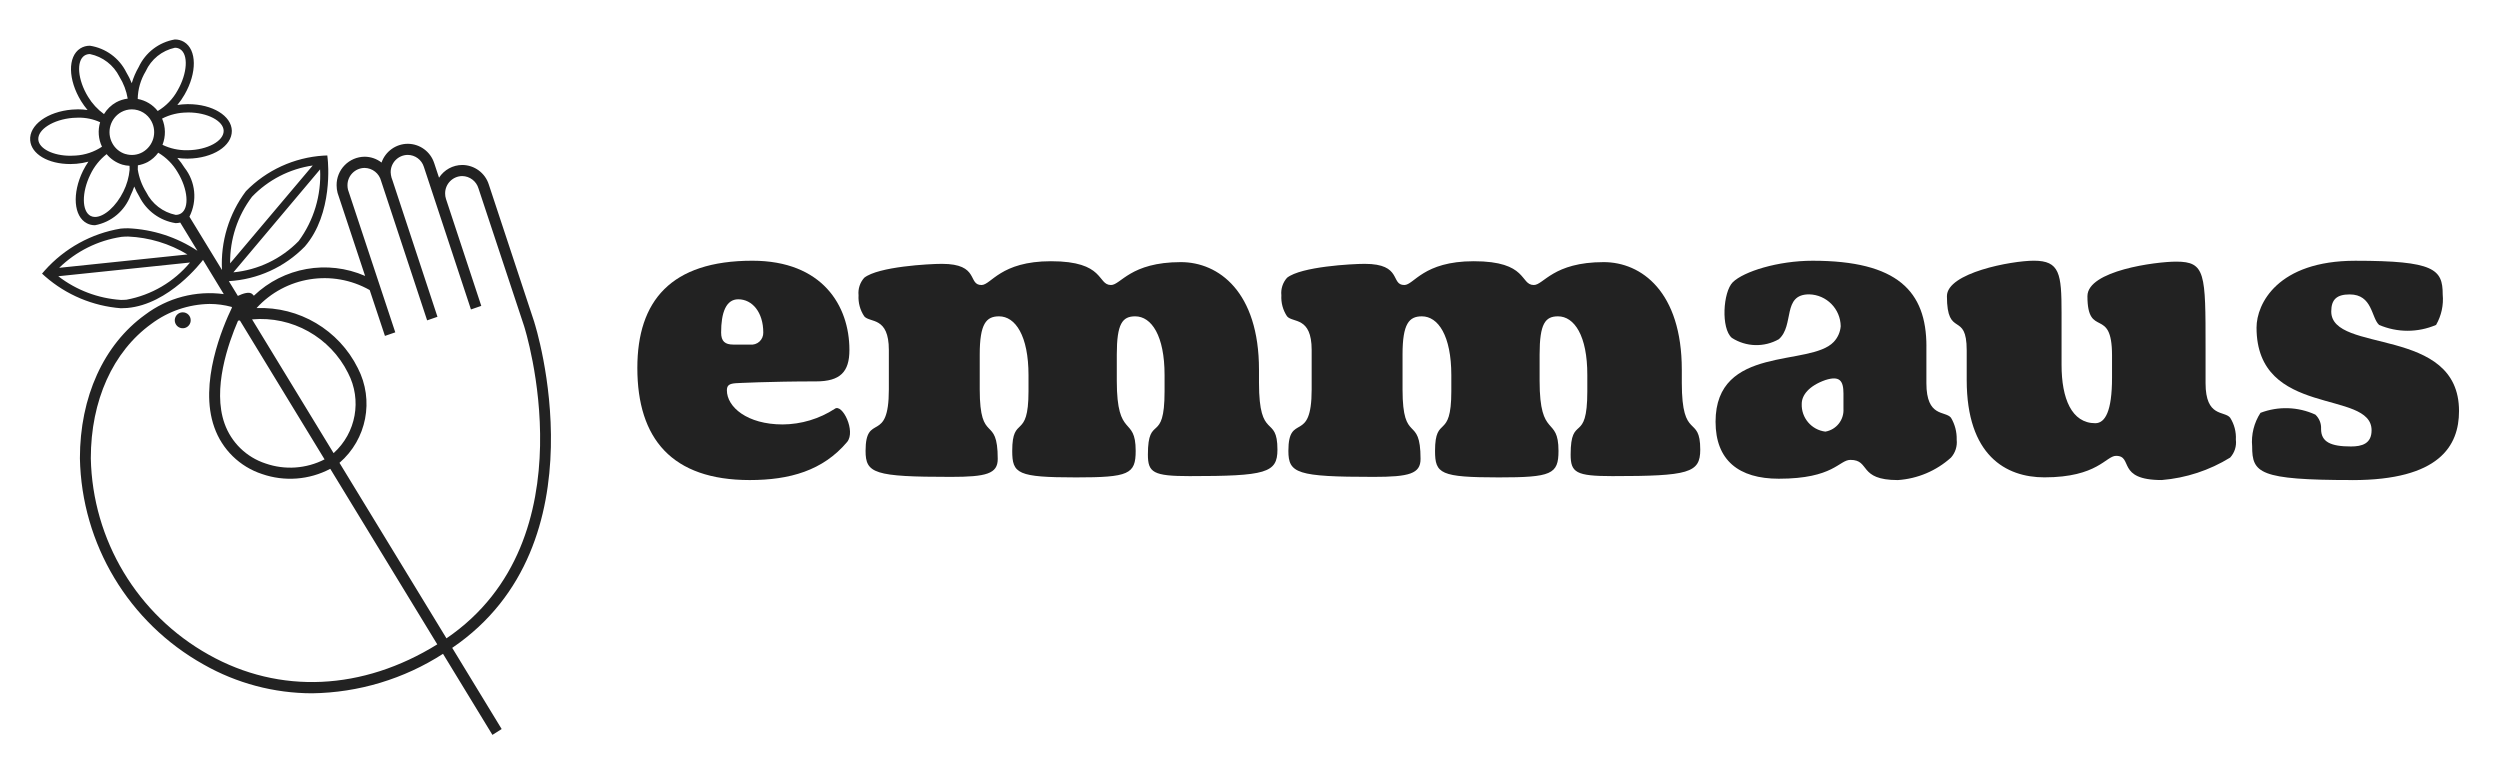
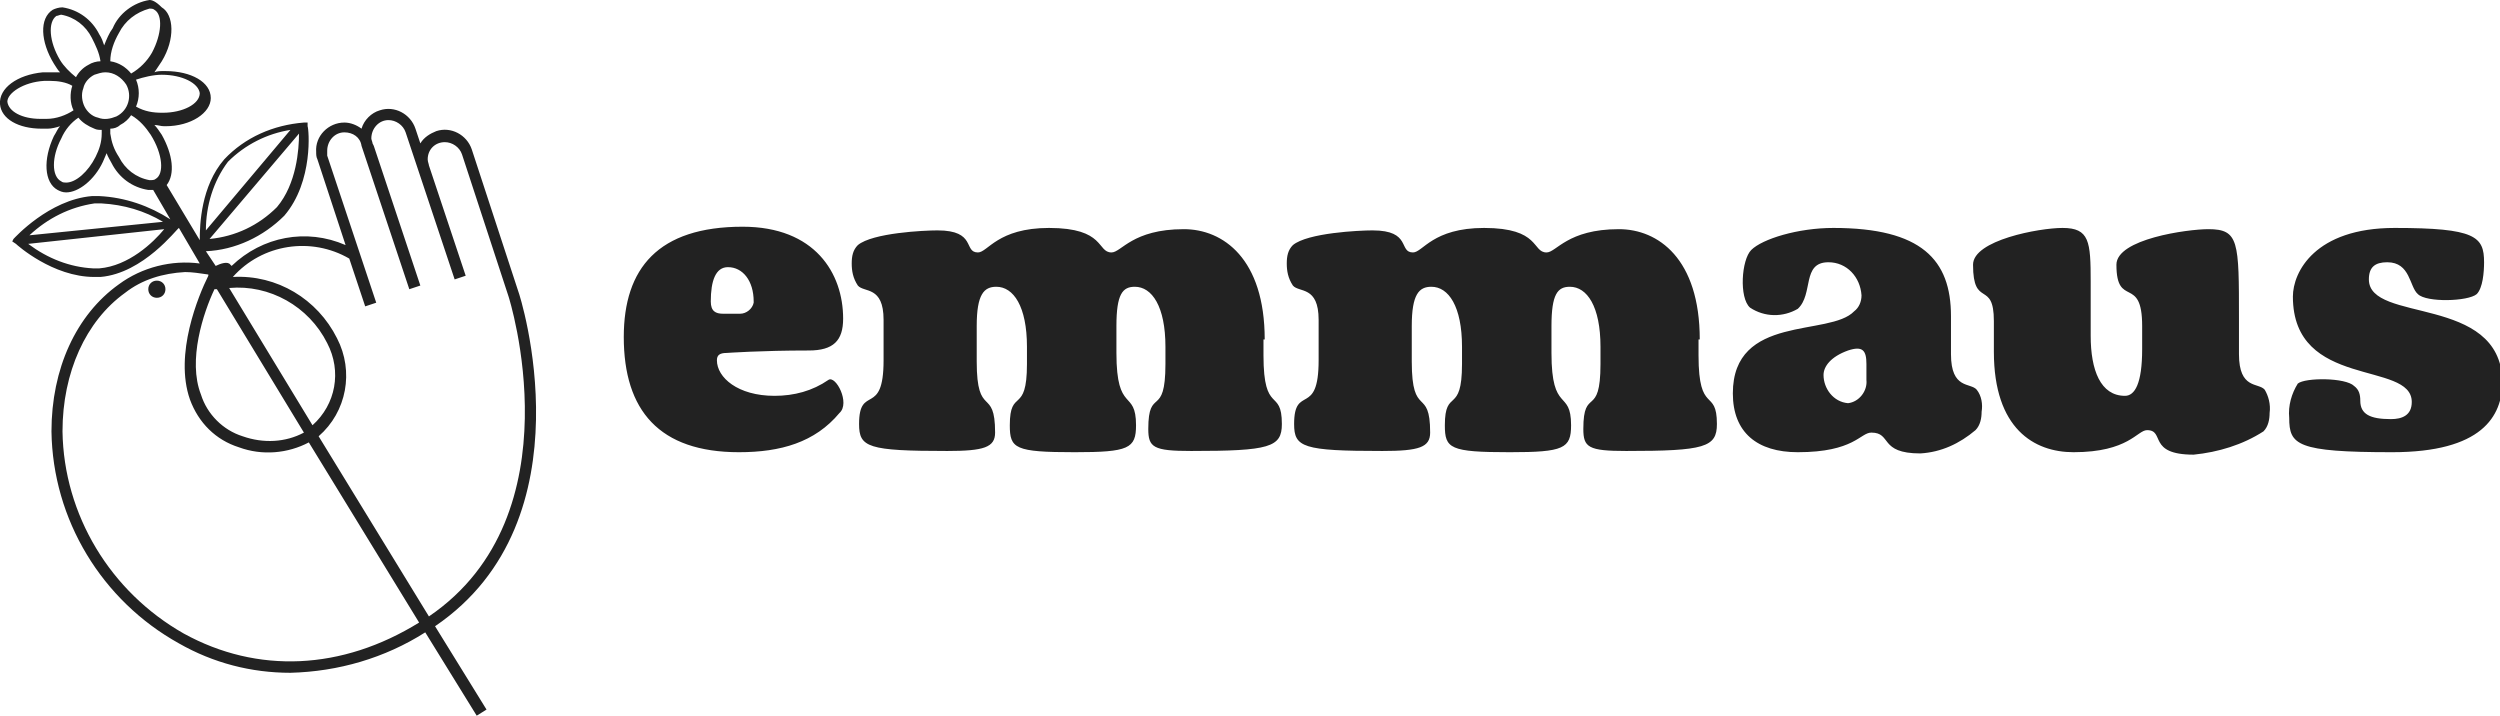
- <svg xmlns="http://www.w3.org/2000/svg" width="153.555" height="47.602" viewBox="0 0 153.555 47.602">
-   <defs>
-     <clipPath id="clip-path">
-       <path id="Path_43" data-name="Path 43" d="M0,24H153.555V-23.6H0Z" transform="translate(-1.852 21.173)" fill="#222" />
-     </clipPath>
-   </defs>
-   <g id="Group_16" data-name="Group 16" transform="translate(1.852 2.425)" clip-path="url(#clip-path)">
-     <g id="Group_9" data-name="Group 9" transform="translate(0.001 -0.001)">
-       <path id="Path_36" data-name="Path 36" d="M4.2,7.5a.489.489,0,1,0,.478.489A.484.484,0,0,0,4.2,7.5m21.59.623-2.8-8.469a1.719,1.719,0,0,0-1.631-1.205,1.707,1.707,0,0,0-1.428.782l-.29-.876-.009-.025a1.712,1.712,0,0,0-1.622-1.182A1.715,1.715,0,0,0,16.4-1.7a1.7,1.7,0,0,0-1.039-.358A1.736,1.736,0,0,0,13.64-.3a1.821,1.821,0,0,0,.06.465l1.691,5.1A6.26,6.26,0,0,0,8.558,6.48c-.043-.049-.083-.089-.083-.089-.177-.188-.583-.051-.9.1l-.554-.907a7.086,7.086,0,0,0,4.664-2.123C13.443,1.435,13.11-1.759,13.094-1.9l-.025-.235-.232.009A7.315,7.315,0,0,0,8.069.06,7.405,7.405,0,0,0,6.6,4.9L4.6,1.625A2.811,2.811,0,0,0,4.3-1.383a4.691,4.691,0,0,0-.443-.6,4.177,4.177,0,0,0,.592.043l.065,0c1.522-.022,2.7-.773,2.691-1.709C7.188-4.57,6.015-5.287,4.527-5.287l-.063,0a4.668,4.668,0,0,0-.606.051A4.24,4.24,0,0,0,4.3-5.872c.773-1.339.758-2.762-.033-3.238a1.083,1.083,0,0,0-.563-.15A3.007,3.007,0,0,0,1.484-7.566a4.547,4.547,0,0,0-.427.994,4.55,4.55,0,0,0-.335-.672,3,3,0,0,0-2.23-1.631,1.085,1.085,0,0,0-.6.168c-.776.5-.753,1.919.056,3.236a4.771,4.771,0,0,0,.395.545,4.222,4.222,0,0,0-.577-.043c-.123,0-.246.005-.371.016-1.519.125-2.65.954-2.576,1.888.065.843,1.1,1.457,2.465,1.457.123,0,.248-.005.371-.016a4.264,4.264,0,0,0,.74-.13,4.718,4.718,0,0,0-.331.561c-.682,1.39-.576,2.807.243,3.227A1.053,1.053,0,0,0-1.2,2.15,2.9,2.9,0,0,0,.99.308a4.816,4.816,0,0,0,.221-.534,4.4,4.4,0,0,0,.313.617,3,3,0,0,0,2.23,1.631,1.191,1.191,0,0,0,.281-.036L5.092,3.72A8.374,8.374,0,0,0,.836,2.337c-.156,0-.311.005-.46.02A8.018,8.018,0,0,0-4.286,4.93l-.167.192.188.17A8.022,8.022,0,0,0,.389,7.249c.13,0,.261-.005.387-.016C3.356,7.01,5.338,4.406,5.434,4.281l1.276,2.1A6.582,6.582,0,0,0,1.873,7.651c-2.541,1.834-4,5.046-4,8.813a14.839,14.839,0,0,0,7.6,12.668A13.524,13.524,0,0,0,12.136,30.9a15.251,15.251,0,0,0,8.04-2.425l3.035,4.979.567-.36-3.037-4.985c9.385-6.375,5.092-19.847,5.046-19.984m-14.48-5A6.473,6.473,0,0,1,7.3,5.044L12.625-1.28a6.821,6.821,0,0,1-1.318,4.406M8.444.4a6.481,6.481,0,0,1,3.729-1.919L7.1,4.492A6.645,6.645,0,0,1,8.444.4M4.469-4.777h.058c1.171,0,2.167.518,2.176,1.129.007.63-1,1.175-2.2,1.191l-.058,0a3.346,3.346,0,0,1-1.5-.331A2.108,2.108,0,0,0,2.921-4.4a3.394,3.394,0,0,1,1.548-.373M1.915-7.307A2.563,2.563,0,0,1,3.707-8.751a.592.592,0,0,1,.311.081c.53.32.463,1.482-.145,2.539a3.317,3.317,0,0,1-1.22,1.265,2.022,2.022,0,0,0-1.229-.74,3.4,3.4,0,0,1,.491-1.7m-3.756-.967a.6.6,0,0,1,.333-.09A2.611,2.611,0,0,1,.3-6.972,3.685,3.685,0,0,1,.809-5.627,2,2,0,0,0,.1-5.4a2.035,2.035,0,0,0-.748.724A3.643,3.643,0,0,1-1.627-5.74c-.637-1.041-.735-2.2-.214-2.534M-2.382-2.13c-.11.009-.223.013-.331.013-1.061,0-1.924-.434-1.969-.988-.049-.626.921-1.24,2.12-1.339.11-.009.221-.013.331-.013a3.1,3.1,0,0,1,1.347.281.088.088,0,0,1-.005.013A2.1,2.1,0,0,0-.771-2.673a3.272,3.272,0,0,1-1.611.543M.545.078C.1.985-.635,1.642-1.2,1.642a.588.588,0,0,1-.266-.062c-.55-.282-.559-1.448-.02-2.543a3.5,3.5,0,0,1,1-1.254,2.037,2.037,0,0,0,.967.646A1.947,1.947,0,0,0,.921-1.5c0,.081,0,.157.005.243A3.741,3.741,0,0,1,.545.078m.125-2.3A1.364,1.364,0,0,1-.143-2.9,1.418,1.418,0,0,1-.25-3.969,1.4,1.4,0,0,1,.414-4.8a1.348,1.348,0,0,1,.646-.167,1.366,1.366,0,0,1,1.209.735,1.418,1.418,0,0,1-.556,1.9A1.341,1.341,0,0,1,.67-2.226M4.085,1.423a.6.6,0,0,1-.331.091A2.611,2.611,0,0,1,1.946.121a3.7,3.7,0,0,1-.519-1.394c.005-.087.007-.172.007-.257a2.046,2.046,0,0,0,.6-.2,2.01,2.01,0,0,0,.65-.574A3.378,3.378,0,0,1,3.872-1.111c.637,1.039.735,2.2.214,2.534M.416,2.865c.138-.013.279-.02.42-.02a7.666,7.666,0,0,1,3.642,1.1L-3.4,4.766a6.97,6.97,0,0,1,3.817-1.9M.735,6.724c-.114.011-.228.014-.346.014A7.066,7.066,0,0,1-3.455,5.283L4.637,4.44a6.654,6.654,0,0,1-3.9,2.284m13.609,4.509a4.078,4.078,0,0,1-.891,4.916L8.447,7.933a5.992,5.992,0,0,1,5.9,3.3M7.586,8.013,7.7,8l5.2,8.531a4.61,4.61,0,0,1-3.624.253A3.981,3.981,0,0,1,6.757,14.33c-.755-2.12.223-4.916.829-6.317M5.792,28.533A14.142,14.142,0,0,1-1.457,16.464c0-3.542,1.354-6.55,3.718-8.255A6.135,6.135,0,0,1,5.837,6.985a5.181,5.181,0,0,1,1.354.181l.024.038c-.568,1.173-2.049,4.661-1.086,7.359a4.636,4.636,0,0,0,2.932,2.869,5.275,5.275,0,0,0,4.19-.32l6.572,10.782c-4.587,2.842-9.68,3.082-14.031.639m8.024-11.789a4.782,4.782,0,0,0,1.128-5.817A6.653,6.653,0,0,0,8.721,7.24a5.651,5.651,0,0,1,6.952-1.108l.936,2.816.635-.219-2.9-8.748-.005-.014A1.151,1.151,0,0,1,14.308-.3a1.061,1.061,0,0,1,1.05-1.07,1.064,1.064,0,0,1,1.017.807L19.2,7.993l.635-.219L17.074-.6l-.062-.176v0h0a1.448,1.448,0,0,1-.051-.328A1.058,1.058,0,0,1,18.006-2.17,1.044,1.044,0,0,1,19-1.434l2.892,8.757.634-.219L20.359.538A1.037,1.037,0,0,1,20.306.2a1.062,1.062,0,0,1,1.048-1.07,1.058,1.058,0,0,1,1,.757l2.8,8.451c.043.132,4.167,13.1-4.766,19.186Z" transform="translate(5.182 9.26)" fill="#222" />
-     </g>
-     <g id="Group_10" data-name="Group 10" transform="translate(37.29 13.589)">
-       <path id="Path_37" data-name="Path 37" d="M5.431,4.069c.458-.331,1.3,1.377.755,2.04C4.7,7.871,2.653,8.449.2,8.449c-4.773,0-6.9-2.534-6.9-6.887,0-4.105,2.049-6.585,7.066-6.585,4.288,0,5.96,2.755,5.96,5.484,0,1.348-.567,1.928-2.051,1.928-2.858,0-4.907.11-4.907.11-.433.027-.568.136-.568.44,0,1.019,1.242,2.094,3.426,2.094a5.945,5.945,0,0,0,3.209-.965M.226.128a.724.724,0,0,0,.809-.742c0-1.24-.673-2.04-1.537-2.04-.755,0-1.052.827-1.052,2.04,0,.55.243.742.755.742Z" transform="translate(6.705 5.023)" fill="#222" />
-     </g>
-     <g id="Group_11" data-name="Group 11" transform="translate(50.882 13.617)">
-       <path id="Path_38" data-name="Path 38" d="M7.1,3.292c0,3.609,1.16,2.094,1.16,4.3,0,1.434-.433,1.625-3.669,1.625C1,9.214.677,8.993.677,7.589c0-2.259,1-.606,1-3.663V2.933C1.676.51.867-.676-.132-.676c-.782,0-1.187.442-1.187,2.342V3.815c0,3.444,1.106,1.488,1.106,4.27,0,.909-.7,1.1-2.885,1.1-4.72,0-5.233-.219-5.233-1.6,0-2.4,1.43-.357,1.43-3.774V1.391c0-2.067-1.16-1.654-1.511-2.067A2.1,2.1,0,0,1-8.762-1.97a1.394,1.394,0,0,1,.349-1.075C-7.547-3.733-4.42-3.9-3.638-3.9c2.319,0,1.566,1.3,2.427,1.3.594,0,1.16-1.461,4.263-1.461C6.4-4.064,5.883-2.6,6.746-2.6c.594,0,1.187-1.406,4.288-1.406,2.32,0,4.8,1.819,4.8,6.614v.8c0,3.609,1.133,1.9,1.133,4.105,0,1.432-.7,1.625-5.394,1.625-2.239,0-2.563-.221-2.563-1.323,0-2.534,1.024-.577,1.024-3.884V2.933C10.037.51,9.228-.676,8.23-.676,7.448-.676,7.1-.234,7.1,1.666Z" transform="translate(8.762 4.064)" fill="#222" />
-     </g>
-     <g id="Group_12" data-name="Group 12" transform="translate(76.852 13.617)">
-       <path id="Path_39" data-name="Path 39" d="M7.1,3.292c0,3.609,1.16,2.094,1.16,4.3,0,1.434-.433,1.625-3.669,1.625C1,9.214.677,8.993.677,7.589c0-2.259,1-.606,1-3.663V2.933C1.676.51.867-.676-.132-.676c-.782,0-1.187.442-1.187,2.342V3.815c0,3.444,1.106,1.488,1.106,4.27,0,.909-.7,1.1-2.885,1.1-4.72,0-5.233-.219-5.233-1.6,0-2.4,1.43-.357,1.43-3.774V1.391c0-2.067-1.16-1.654-1.511-2.067A2.1,2.1,0,0,1-8.762-1.97a1.394,1.394,0,0,1,.349-1.075C-7.549-3.733-4.42-3.9-3.638-3.9c2.319,0,1.564,1.3,2.427,1.3.594,0,1.16-1.461,4.261-1.461C6.4-4.064,5.885-2.6,6.746-2.6c.594,0,1.187-1.406,4.288-1.406,2.32,0,4.8,1.819,4.8,6.614v.8c0,3.609,1.133,1.9,1.133,4.105,0,1.432-.7,1.625-5.4,1.625-2.237,0-2.561-.221-2.561-1.323,0-2.534,1.024-.577,1.024-3.884V2.933C10.037.51,9.228-.676,8.23-.676,7.448-.676,7.1-.234,7.1,1.666Z" transform="translate(8.762 4.064)" fill="#222" />
-     </g>
-     <g id="Group_13" data-name="Group 13" transform="translate(103.524 13.59)">
-       <path id="Path_40" data-name="Path 40" d="M5.794,2.355V4.614c0,2.121,1.158,1.68,1.51,2.121a2.5,2.5,0,0,1,.351,1.35,1.418,1.418,0,0,1-.351,1.1A5.415,5.415,0,0,1,4.04,10.565c-2.454,0-1.672-1.24-2.912-1.24-.7,0-1.024,1.157-4.4,1.157-2.456,0-3.884-1.129-3.884-3.5,0-4.739,5.8-3.361,7.256-4.9a1.589,1.589,0,0,0,.431-.965A1.985,1.985,0,0,0-1.408-.842c-1.672,0-.891,1.9-1.861,2.755A2.79,2.79,0,0,1-6.156,1.83C-6.829,1.252-6.7-.979-6.1-1.586c.675-.661,2.778-1.321,4.909-1.321,5.206,0,6.987,1.873,6.987,5.262M.7,5.247c0-.8-.244-1.1-1.108-.827-1.024.36-1.455.938-1.455,1.461A1.655,1.655,0,0,0-.411,7.589,1.341,1.341,0,0,0,.7,6.185Z" transform="translate(7.153 2.907)" fill="#222" />
-     </g>
-     <g id="Group_14" data-name="Group 14" transform="translate(117.736 13.588)">
-       <path id="Path_41" data-name="Path 41" d="M4.647,5.364c-.619,0-1.133,1.321-4.4,1.321-2.373,0-4.773-1.35-4.773-5.978V-1.111c0-2.453-1.215-.717-1.215-3.334,0-1.432,3.964-2.177,5.341-2.177,1.591,0,1.7.8,1.7,3.2v3.2c0,2.067.619,3.582,2.076,3.582C3.974,3.353,4.4,2.636,4.4.569V-.808c0-3.057-1.511-.992-1.511-3.636,0-1.571,4.208-2.121,5.45-2.121,1.806,0,1.806.717,1.806,5.318V.9c0,2.121,1.16,1.68,1.51,2.121a2.281,2.281,0,0,1,.351,1.35,1.373,1.373,0,0,1-.351,1.1A9.491,9.491,0,0,1,7.453,6.85c-2.806,0-1.727-1.486-2.806-1.486" transform="translate(5.737 6.622)" fill="#222" />
-     </g>
-     <g id="Group_15" data-name="Group 15" transform="translate(136.48 13.589)">
-       <path id="Path_42" data-name="Path 42" d="M2.752,6.029c-5.745,0-6.149-.442-6.149-2.065A3.239,3.239,0,0,1-2.885,1.9a4.356,4.356,0,0,1,3.37.11,1.119,1.119,0,0,1,.351.881c0,.8.594,1.075,1.835,1.075.673,0,1.267-.167,1.267-.994,0-2.534-7.066-.742-7.066-6.308,0-1.461,1.294-4.105,6.067-4.105,4.856,0,5.368.523,5.368,2.067A3.16,3.16,0,0,1,7.9-3.5,4.435,4.435,0,0,1,4.4-3.5c-.485-.442-.4-1.873-1.806-1.873-.784,0-1.133.3-1.133,1.046,0,2.617,7.848.854,7.848,6.116,0,2.148-1.215,4.243-6.554,4.243" transform="translate(3.397 7.443)" fill="#222" />
-     </g>
-   </g>
+ <svg xmlns="http://www.w3.org/2000/svg" version="1.1" id="Layer_1" x="0px" y="0px" viewBox="0 0 204 58.4" style="enable-background:new 0 0 204 58.4;" xml:space="preserve">
+   <style type="text/css">
+ 	.st0{fill:#222222;}
+ </style>
+   <path class="st0" d="M161.3,31.8c-0.5-0.6-2.1,0-2.1-2.9v-3.1l0,0c0-4.6-2.4-7.2-9.6-7.2c-2.9,0-5.8,0.9-6.7,1.8  c-0.8,0.8-1,3.9-0.1,4.7c1.2,0.8,2.7,0.8,3.9,0.1c1.3-1.2,0.3-3.8,2.5-3.8c1.5,0,2.6,1.2,2.7,2.7c0,0.5-0.2,1-0.6,1.3  c-2,2.1-9.9,0.2-9.9,6.7c0,3.2,2,4.8,5.3,4.8c4.6,0,5.1-1.6,6-1.6c1.7,0,0.6,1.7,4,1.7c1.7-0.1,3.2-0.8,4.5-1.9  c0.4-0.4,0.5-1,0.5-1.5C161.8,33,161.7,32.3,161.3,31.8z M152.3,31c0.1,0.9-0.6,1.8-1.5,1.9c-1.2-0.1-2-1.2-2-2.3c0-0.7,0.6-1.5,2-2  c1.2-0.4,1.5,0,1.5,1.1V31z M184.8,31.8c-0.5-0.6-2.1,0-2.1-2.9v-2.9c0-6.3,0-7.3-2.5-7.3c-1.7,0-7.5,0.8-7.5,2.9  c0,3.6,2.1,0.8,2.1,5v1.9c0,2.8-0.6,3.8-1.4,3.8c-2,0-2.8-2.1-2.8-4.9V23c0-3.3-0.1-4.4-2.3-4.4c-1.9,0-7.3,1-7.3,3  c0,3.6,1.7,1.2,1.7,4.6v2.5c0,6.3,3.3,8.2,6.5,8.2c4.5,0,5.2-1.8,6-1.8h0c1.5,0,0,2,3.8,2c2-0.2,4-0.8,5.7-1.9  c0.4-0.4,0.5-1,0.5-1.5C185.3,33,185.1,32.3,184.8,31.8z M12.8,22.9c-0.4,0-0.7,0.3-0.7,0.7s0.3,0.7,0.7,0.7c0.4,0,0.7-0.3,0.7-0.7  c0,0,0,0,0,0C13.5,23.2,13.2,22.9,12.8,22.9z M193.3,22.8c0-1,0.5-1.4,1.5-1.4c1.9,0,1.8,2,2.5,2.6c0.7,0.7,4.1,0.6,4.8,0  c0.5-0.5,0.6-1.8,0.6-2.6c0-2.1-0.7-2.8-7.3-2.8c-6.5,0-8.3,3.6-8.3,5.6c0,7.6,9.7,5.2,9.7,8.6c0,1.1-0.8,1.4-1.7,1.4  c-1.7,0-2.5-0.4-2.5-1.5c0-0.5-0.1-0.9-0.5-1.2c-0.7-0.7-4-0.7-4.6-0.2c-0.5,0.8-0.8,1.8-0.7,2.8c0,2.2,0.6,2.8,8.4,2.8l0,0  c7.3,0,9-2.9,9-5.8C204,24,193.3,26.4,193.3,22.8z M42.3,23.8l-3.8-11.6c-0.4-1.2-1.7-1.9-2.9-1.5c-0.5,0.2-1,0.5-1.3,1l-0.4-1.2  l0,0c-0.4-1.2-1.7-1.9-2.9-1.5c-0.7,0.2-1.3,0.8-1.5,1.5c-0.4-0.3-0.9-0.5-1.4-0.5c-1.3,0-2.4,1.1-2.3,2.4v0c0,0.2,0,0.4,0.1,0.6  l2.3,7c-3.2-1.4-6.8-0.7-9.3,1.7c-0.1-0.1-0.1-0.1-0.1-0.1c-0.2-0.3-0.8-0.1-1.2,0.1l-0.8-1.2c2.4-0.1,4.7-1.2,6.4-2.9  c2.4-2.8,2-7.1,1.9-7.3l0-0.3l-0.3,0c-2.5,0.2-4.8,1.2-6.5,3c-1.9,2.2-2,5.3-2,6.6l-2.7-4.5c0.7-0.9,0.5-2.5-0.4-4.1  c-0.2-0.3-0.4-0.6-0.6-0.8c0.3,0,0.5,0.1,0.8,0.1h0.1c2.1,0,3.7-1.1,3.7-2.3c0-1.3-1.6-2.2-3.7-2.2h-0.1c-0.3,0-0.6,0-0.8,0.1  c0.2-0.3,0.4-0.6,0.6-0.9c1.1-1.8,1-3.8,0-4.4C12.7,0.1,12.4,0,12.2,0c-1.3,0.2-2.5,1.1-3,2.3C8.9,2.7,8.7,3.2,8.5,3.7  C8.4,3.4,8.3,3.1,8.1,2.8c-0.6-1.2-1.7-2-3-2.2c-0.3,0-0.6,0.1-0.8,0.2c-1.1,0.7-1,2.6,0.1,4.4c0.2,0.3,0.3,0.5,0.5,0.7  C4.6,5.9,4.3,5.9,4,5.9c-0.2,0-0.3,0-0.5,0C1.4,6.1-0.1,7.2,0,8.5c0.1,1.2,1.5,2,3.4,2c0.2,0,0.3,0,0.5,0c0.3,0,0.7-0.1,1-0.2  c-0.2,0.2-0.3,0.5-0.5,0.8c-0.9,1.9-0.8,3.8,0.3,4.4c0.2,0.1,0.4,0.2,0.7,0.2c1,0,2.3-1,3-2.5c0.1-0.2,0.2-0.5,0.3-0.7  c0.1,0.3,0.3,0.6,0.4,0.8c0.6,1.2,1.7,2,3,2.2c0.1,0,0.3,0,0.4,0l1.4,2.4c-1.7-1.1-3.7-1.8-5.8-1.9c-0.2,0-0.4,0-0.6,0  c-3.5,0.3-6.3,3.4-6.4,3.5L1,19.7l0.3,0.2c0.1,0.1,3,2.7,6.4,2.7c0.2,0,0.4,0,0.5,0c3.5-0.3,6.2-3.9,6.4-4l1.7,2.9  c-2.3-0.3-4.7,0.3-6.6,1.7c-3.5,2.5-5.5,6.9-5.5,12C4.3,42.4,8.3,49,14.6,52.5c2.8,1.6,5.9,2.4,9.1,2.4c3.9-0.1,7.7-1.2,11-3.3  l4.2,6.8l0.8-0.5l-4.2-6.8C48.3,42.4,42.4,24,42.3,23.8z M22.6,16.9L22.6,16.9c-1.5,1.5-3.4,2.4-5.5,2.6l7.3-8.6  C24.4,12.2,24.2,15,22.6,16.9z M18.6,13.2L18.6,13.2c1.4-1.4,3.2-2.3,5.1-2.6l-6.9,8.2C16.8,16.8,17.4,14.8,18.6,13.2z M13.2,6.1  L13.2,6.1c1.7,0,3,0.7,3.1,1.5c0,0.9-1.4,1.6-3,1.6h-0.1c-0.7,0-1.4-0.1-2.1-0.5c0.3-0.7,0.3-1.5,0-2.2C11.7,6.3,12.5,6.1,13.2,6.1z   M9.7,2.7L9.7,2.7c0.5-1,1.4-1.7,2.5-2c0.1,0,0.3,0,0.4,0.1c0.7,0.4,0.6,2-0.2,3.5C12,5,11.4,5.6,10.7,6c-0.4-0.5-1-0.9-1.7-1  C9,4.2,9.3,3.4,9.7,2.7z M4.6,1.3C4.7,1.3,4.9,1.2,5,1.2c1.1,0.2,2,0.9,2.5,1.9C7.8,3.7,8.1,4.3,8.2,5c-0.3,0-0.7,0.1-1,0.3  c-0.4,0.2-0.8,0.6-1,1c-0.5-0.4-1-0.9-1.3-1.4C4,3.4,3.9,1.8,4.6,1.3z M3.8,9.7L3.8,9.7c-0.2,0-0.3,0-0.5,0c-1.5,0-2.6-0.6-2.7-1.4  C0.6,7.6,1.9,6.7,3.6,6.6c0.2,0,0.3,0,0.5,0c0.6,0,1.3,0.1,1.8,0.4c0,0,0,0,0,0C5.7,7.6,5.7,8.4,6,9C5.4,9.4,4.6,9.7,3.8,9.7z   M7.8,12.8c-0.6,1.2-1.6,2.1-2.4,2.1c-0.1,0-0.3,0-0.4-0.1c-0.8-0.4-0.8-2,0-3.5c0.3-0.7,0.8-1.3,1.4-1.7c0.3,0.4,0.8,0.7,1.3,0.9  c0.2,0.1,0.4,0.1,0.6,0.1c0,0.1,0,0.2,0,0.3C8.3,11.6,8.1,12.2,7.8,12.8L7.8,12.8z M8,9.6C7.5,9.5,7.1,9.1,6.9,8.7  c-0.2-0.4-0.3-1-0.1-1.5c0.1-0.5,0.5-0.9,0.9-1.1c0.3-0.1,0.6-0.2,0.9-0.2c0.7,0,1.3,0.4,1.7,1c0.5,0.9,0.2,2.1-0.8,2.6  C9,9.7,8.5,9.8,8,9.6z M12.7,14.6L12.7,14.6c-0.1,0.1-0.3,0.1-0.5,0.1c-1.1-0.2-2-0.9-2.5-1.9c-0.4-0.6-0.6-1.2-0.7-1.9  c0-0.1,0-0.2,0-0.4c0.3,0,0.6-0.1,0.8-0.3c0.4-0.2,0.7-0.5,0.9-0.8c0.7,0.4,1.2,1,1.6,1.6C13.3,12.6,13.4,14.2,12.7,14.6z M7.7,16.6  L7.7,16.6c0.2,0,0.4,0,0.6,0c1.8,0.1,3.5,0.6,5,1.5L2.4,19.2C3.9,17.8,5.7,16.9,7.7,16.6z M8.1,21.9c-0.2,0-0.3,0-0.5,0  c-1.9-0.1-3.7-0.8-5.3-2l11.1-1.2C12.5,19.8,10.5,21.7,8.1,21.9z M26.7,28L26.7,28c1.2,2.3,0.7,5-1.2,6.7l-6.8-11.2  C22,23.2,25.2,25,26.7,28z M17.5,23.6l0.2,0l7.1,11.7c-1.5,0.8-3.3,0.9-5,0.3c-1.6-0.5-2.9-1.8-3.4-3.4  C15.3,29.4,16.6,25.5,17.5,23.6z M15,51.7L15,51.7C9,48.3,5.2,42,5.1,35.2c0-4.8,1.9-9,5.1-11.3c1.4-1.1,3.1-1.6,4.9-1.7  c0.6,0,1.2,0.1,1.9,0.2l0,0.1c-0.8,1.6-2.8,6.4-1.5,10.1c0.7,1.9,2.1,3.3,4,3.9c1.9,0.7,4,0.5,5.7-0.4l9,14.7  C27.9,54.7,21,55,15,51.7z M35,50.3l-9-14.7c2.3-2,2.9-5.3,1.5-8c-1.6-3.2-4.9-5.2-8.5-5c2.4-2.7,6.4-3.3,9.5-1.5l1.3,3.9l0.9-0.3  l-4-12l0,0c0-0.1,0-0.2,0-0.4c0-0.8,0.6-1.5,1.4-1.5c0.7,0,1.3,0.4,1.4,1.1l3.9,11.7l0.9-0.3l-3.8-11.4l-0.1-0.2  c0-0.1-0.1-0.3-0.1-0.4c0-0.8,0.6-1.5,1.4-1.5c0.6,0,1.2,0.4,1.4,1l4,12l0.9-0.3l-3-9c0-0.1-0.1-0.3-0.1-0.5c0-0.8,0.6-1.4,1.4-1.4  c0.6,0,1.2,0.4,1.4,1l3.8,11.6C41.5,24.2,47.2,42,35,50.3z M138.7,27.7c0-6.6-3.4-9-6.6-9c-4.2,0-5.1,1.9-5.9,1.9  c-1.2,0-0.5-2-5.1-2c-4.2,0-5,2-5.8,2c-1.2,0-0.1-1.8-3.3-1.8c-1.1,0-5.3,0.2-6.5,1.2c-0.4,0.4-0.5,0.9-0.5,1.5  c0,0.6,0.1,1.2,0.5,1.8c0.5,0.6,2.1,0,2.1,2.8v3.3c0,4.7-2,1.9-2,5.2c0,1.9,0.7,2.2,7.2,2.2c3,0,3.9-0.3,3.9-1.5  c0-3.8-1.5-1.1-1.5-5.8v-2.9c0-2.6,0.6-3.2,1.6-3.2c1.4,0,2.5,1.6,2.5,4.9v1.4c0,4.2-1.4,1.9-1.4,5c0,1.9,0.4,2.2,5.3,2.2  c4.4,0,5-0.3,5-2.2c0-3-1.6-0.9-1.6-5.9l0-2.2c0-2.6,0.5-3.2,1.5-3.2c1.4,0,2.5,1.6,2.5,4.9v1.4c0,4.5-1.4,1.8-1.4,5.3  c0,1.5,0.4,1.8,3.5,1.8c6.4,0,7.4-0.3,7.4-2.2c0-3-1.5-0.7-1.5-5.6V27.7z M67.6,31c-1.3,0.9-2.8,1.3-4.4,1.3c-3,0-4.7-1.5-4.7-2.9  c0-0.4,0.2-0.6,0.8-0.6c0,0,2.8-0.2,6.7-0.2c2,0,2.8-0.8,2.8-2.6c0-3.7-2.3-7.5-8.2-7.5c-6.9,0-9.7,3.4-9.7,9c0,6,2.9,9.4,9.4,9.4  c3.4,0,6.2-0.8,8.2-3.2C69.4,32.9,68.2,30.6,67.6,31z M58,24.6c0-1.7,0.4-2.8,1.4-2.8c1.2,0,2.1,1.1,2.1,2.8c0,0,0,0.1,0,0.1  c-0.1,0.5-0.6,0.9-1.1,0.9h-1.4C58.4,25.6,58,25.4,58,24.6z M103.2,27.7c0-6.6-3.4-9-6.6-9c-4.2,0-5.1,1.9-5.9,1.9  c-1.2,0-0.5-2-5.1-2c-4.2,0-5,2-5.8,2c-1.2,0-0.1-1.8-3.3-1.8c-1.1,0-5.3,0.2-6.5,1.2c-0.4,0.4-0.5,0.9-0.5,1.5  c0,0.6,0.1,1.2,0.5,1.8c0.5,0.6,2.1,0,2.1,2.8v3.3c0,4.7-2,1.9-2,5.2c0,1.9,0.7,2.2,7.2,2.2c3,0,3.9-0.3,3.9-1.5  c0-3.8-1.5-1.1-1.5-5.8v-2.9c0-2.6,0.6-3.2,1.6-3.2c1.4,0,2.5,1.6,2.5,4.9v1.4c0,4.2-1.4,1.9-1.4,5c0,1.9,0.4,2.2,5.3,2.2  c4.4,0,5-0.3,5-2.2c0-3-1.6-0.9-1.6-5.9l0-2.2c0-2.6,0.5-3.2,1.5-3.2c1.4,0,2.5,1.6,2.5,4.9v1.4c0,4.5-1.4,1.8-1.4,5.3  c0,1.5,0.4,1.8,3.5,1.8c6.4,0,7.4-0.3,7.4-2.2c0-3-1.5-0.7-1.5-5.6V27.7z" />
</svg>
